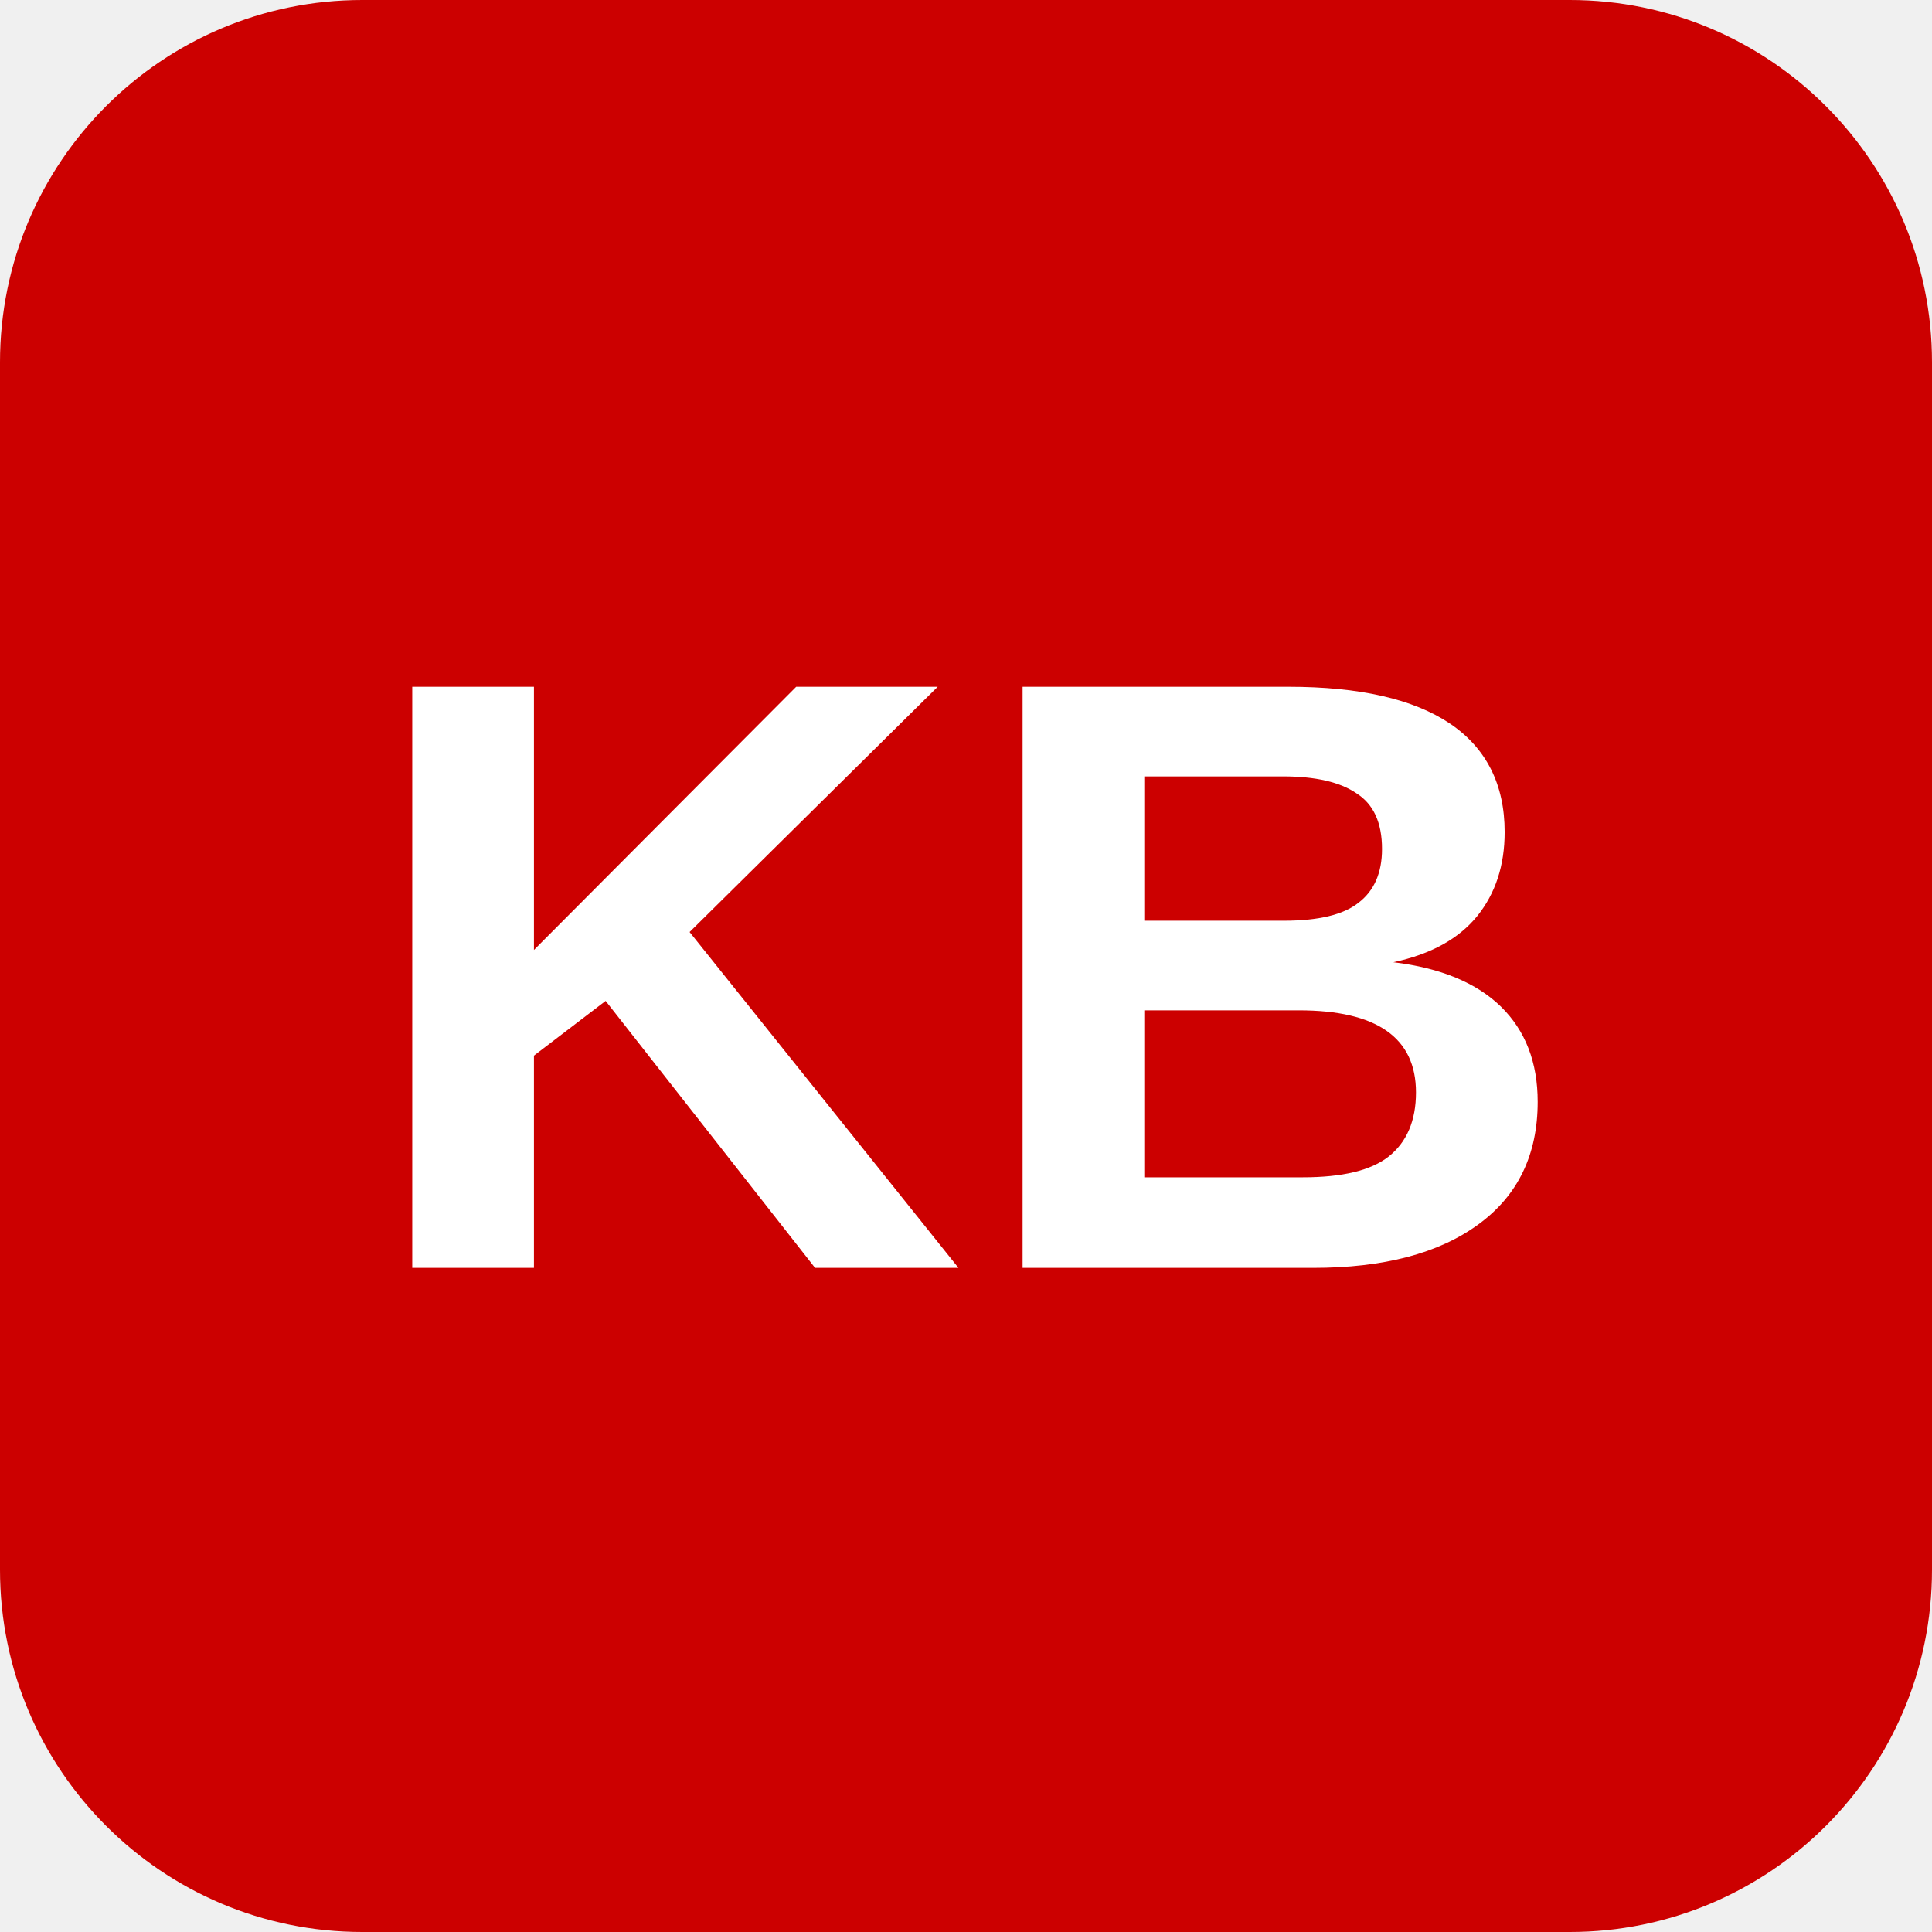
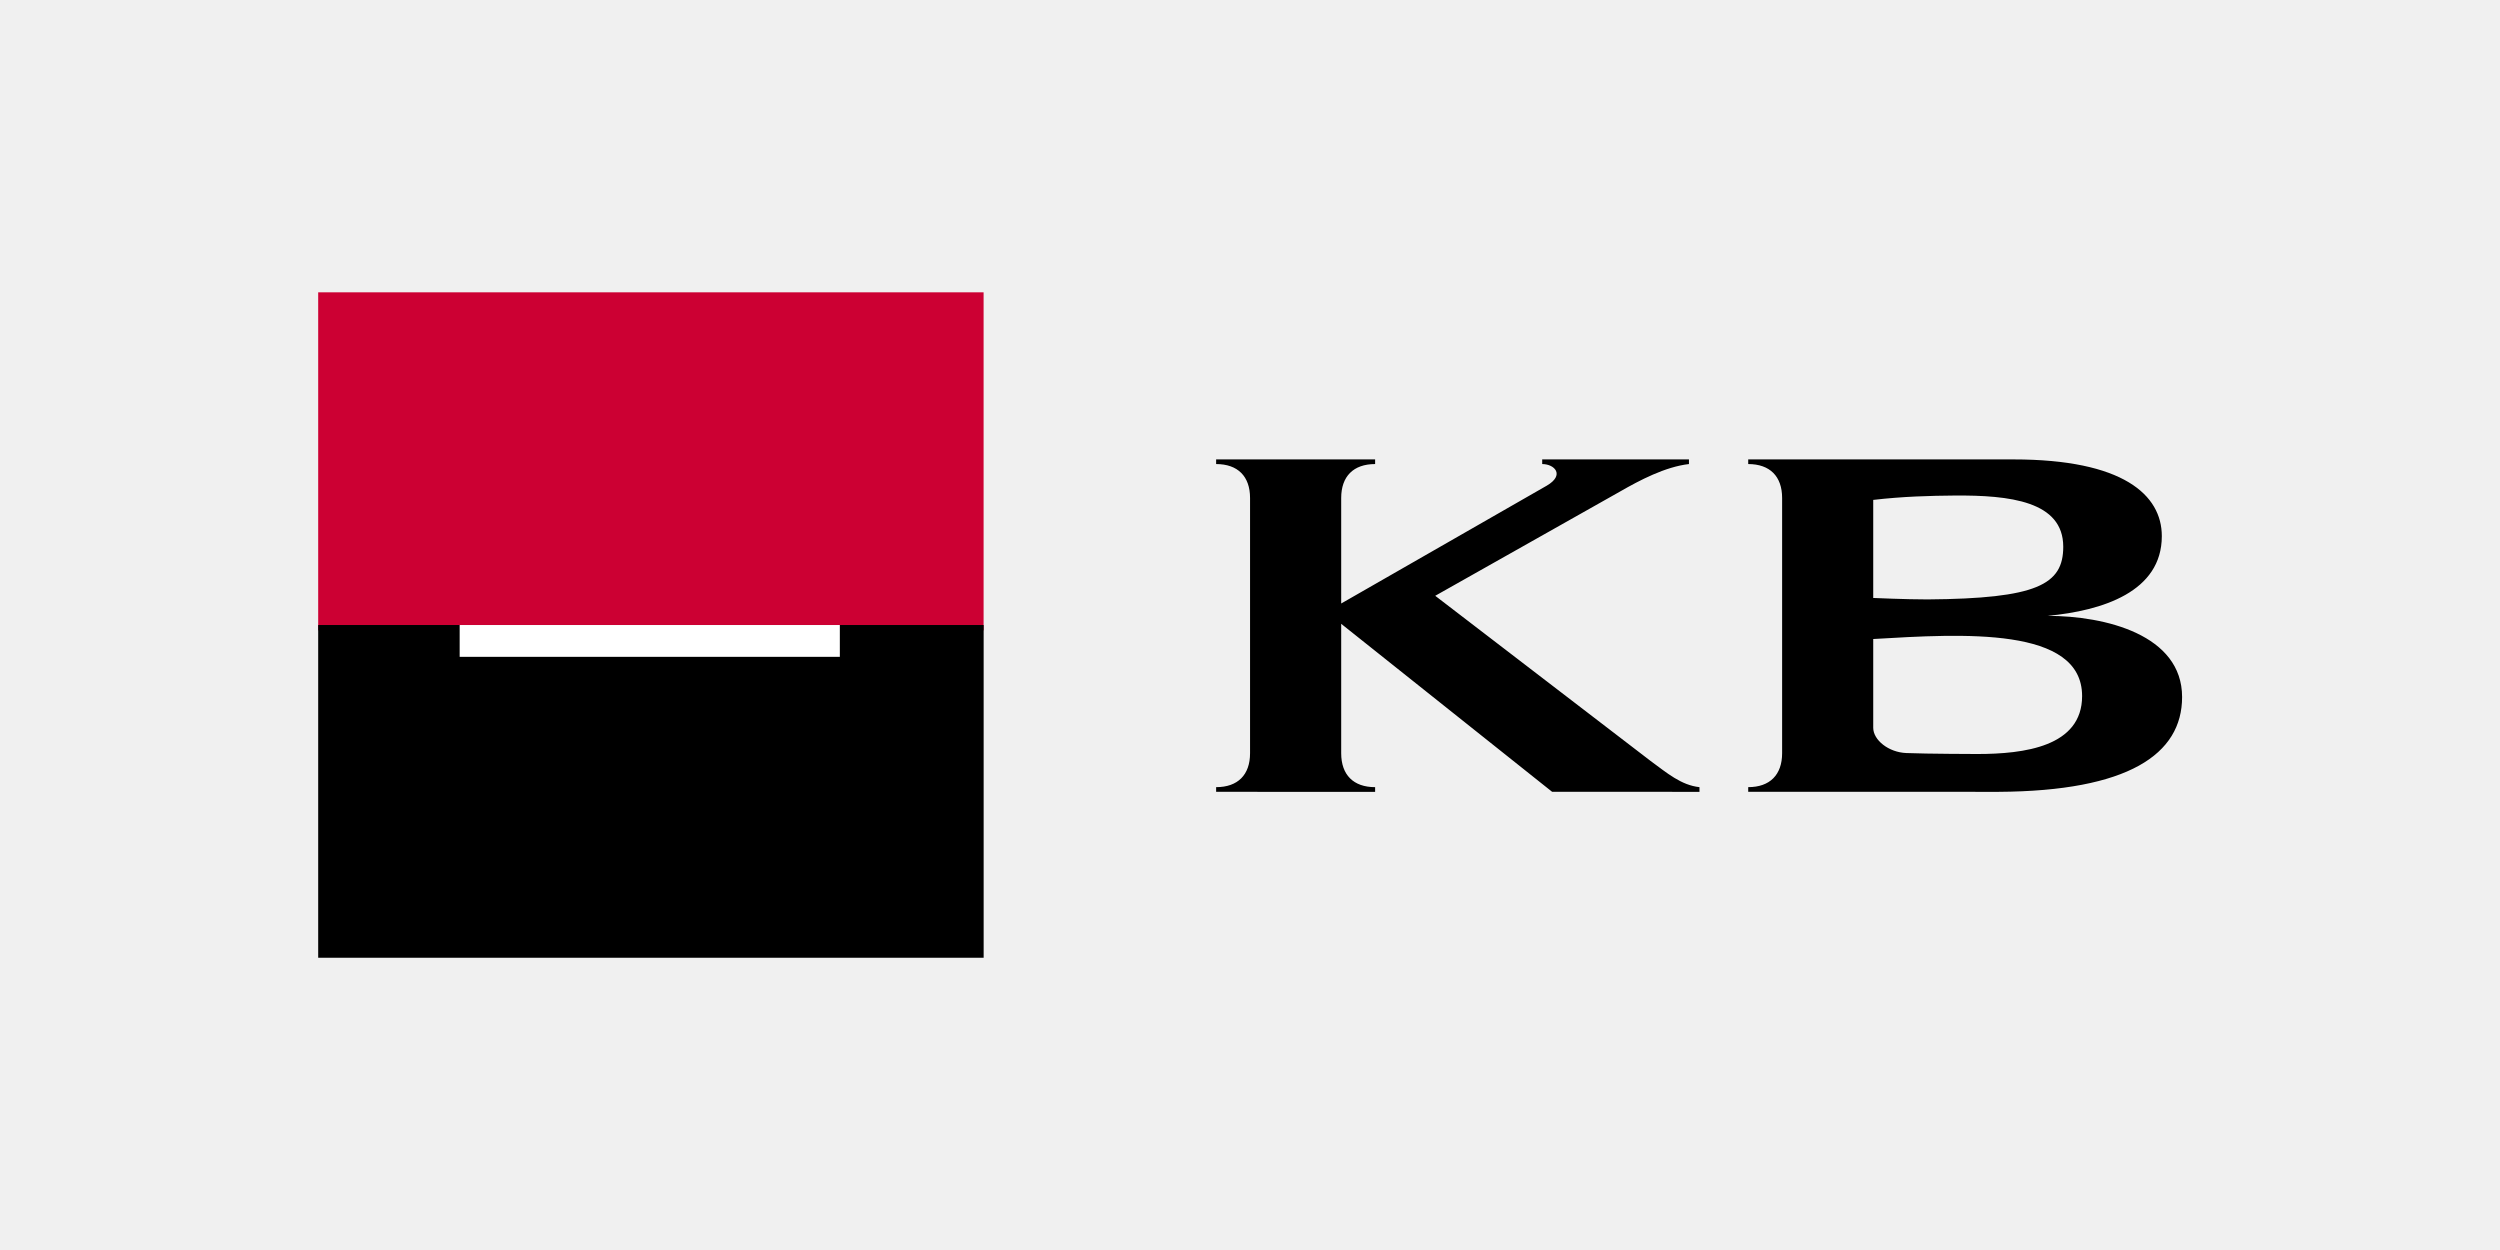
- <svg xmlns="http://www.w3.org/2000/svg" viewBox="0 0 32 32" fill="none">
-   <rect width="32" height="32" rx="6" fill="#CC0000" />
-   <text x="16" y="21" text-anchor="middle" font-family="Arial,Helvetica,sans-serif" font-weight="700" font-size="14" fill="#fff">KB</text>
+ <svg xmlns="http://www.w3.org/2000/svg" width="80" height="40" version="1.0" viewBox="-1.134 -1.134 8.449 4.229">
+   <path d="m58.109 17.676 11.68-6.695c1.035-.604.446-1.226-.261-1.226v-.264h8.336v.264c-1.353.156-2.806.924-3.904 1.555l-10.509 5.928 12.238 9.385c.925.677 1.729 1.372 2.772 1.485v.266l-8.37-.002L58.11 18.83v7.351c0 1.23.696 1.927 1.927 1.927v.267l-9.031-.002v-.265c1.231 0 1.927-.697 1.927-1.927V11.682c0-1.23-.696-1.927-1.927-1.927v-.264h9.031v.264c-1.231 0-1.927.698-1.927 1.927v5.994M105.876 22.988c0 3.26-3.065 5.343-10.427 5.386L81.23 28.37v-.263c1.23 0 1.926-.698 1.926-1.928V11.682c0-1.23-.696-1.927-1.926-1.927v-.264h15.069c6.229 0 8.425 2.017 8.425 4.358 0 3.162-3.368 4.237-6.494 4.529 3.292 0 7.646 1.077 7.646 4.61zm-6.751-8.535c0-2.594-3.049-2.933-6.174-2.91-1.372.012-2.927.05-4.62.248v5.57s1.849.083 3.084.083c6.216-.048 7.71-.838 7.71-2.991zm-4.884 11.772c2.664 0 5.955-.416 5.955-3.292 0-3.958-6.777-3.54-11.865-3.24v5.043c0 .69.866 1.393 1.876 1.434 1.192.049 4.034.055 4.034.055" style="fill:#000;fill-opacity:1;fill-rule:nonzero;stroke:none" transform="matrix(.05956 0 0 .05956 -.062 -.145)" />
+   <path d="M0 0h37.797v19.204H0Z" style="fill:#c03;fill-opacity:1;fill-rule:nonzero;stroke:none" transform="matrix(.05956 0 0 .05956 -.062 -.145)" />
+   <path d="M0 18.898h37.8v18.9H0Z" style="fill:#000;fill-opacity:1;fill-rule:nonzero;stroke:none" transform="matrix(.05956 0 0 .05956 -.062 -.145)" />
+   <path d="M8.036 18.898h21.595v1.807H8.036z" style="fill:#fff;fill-opacity:1;fill-rule:nonzero;stroke:none" transform="matrix(.05956 0 0 .05956 -.062 -.145)" />
</svg>
